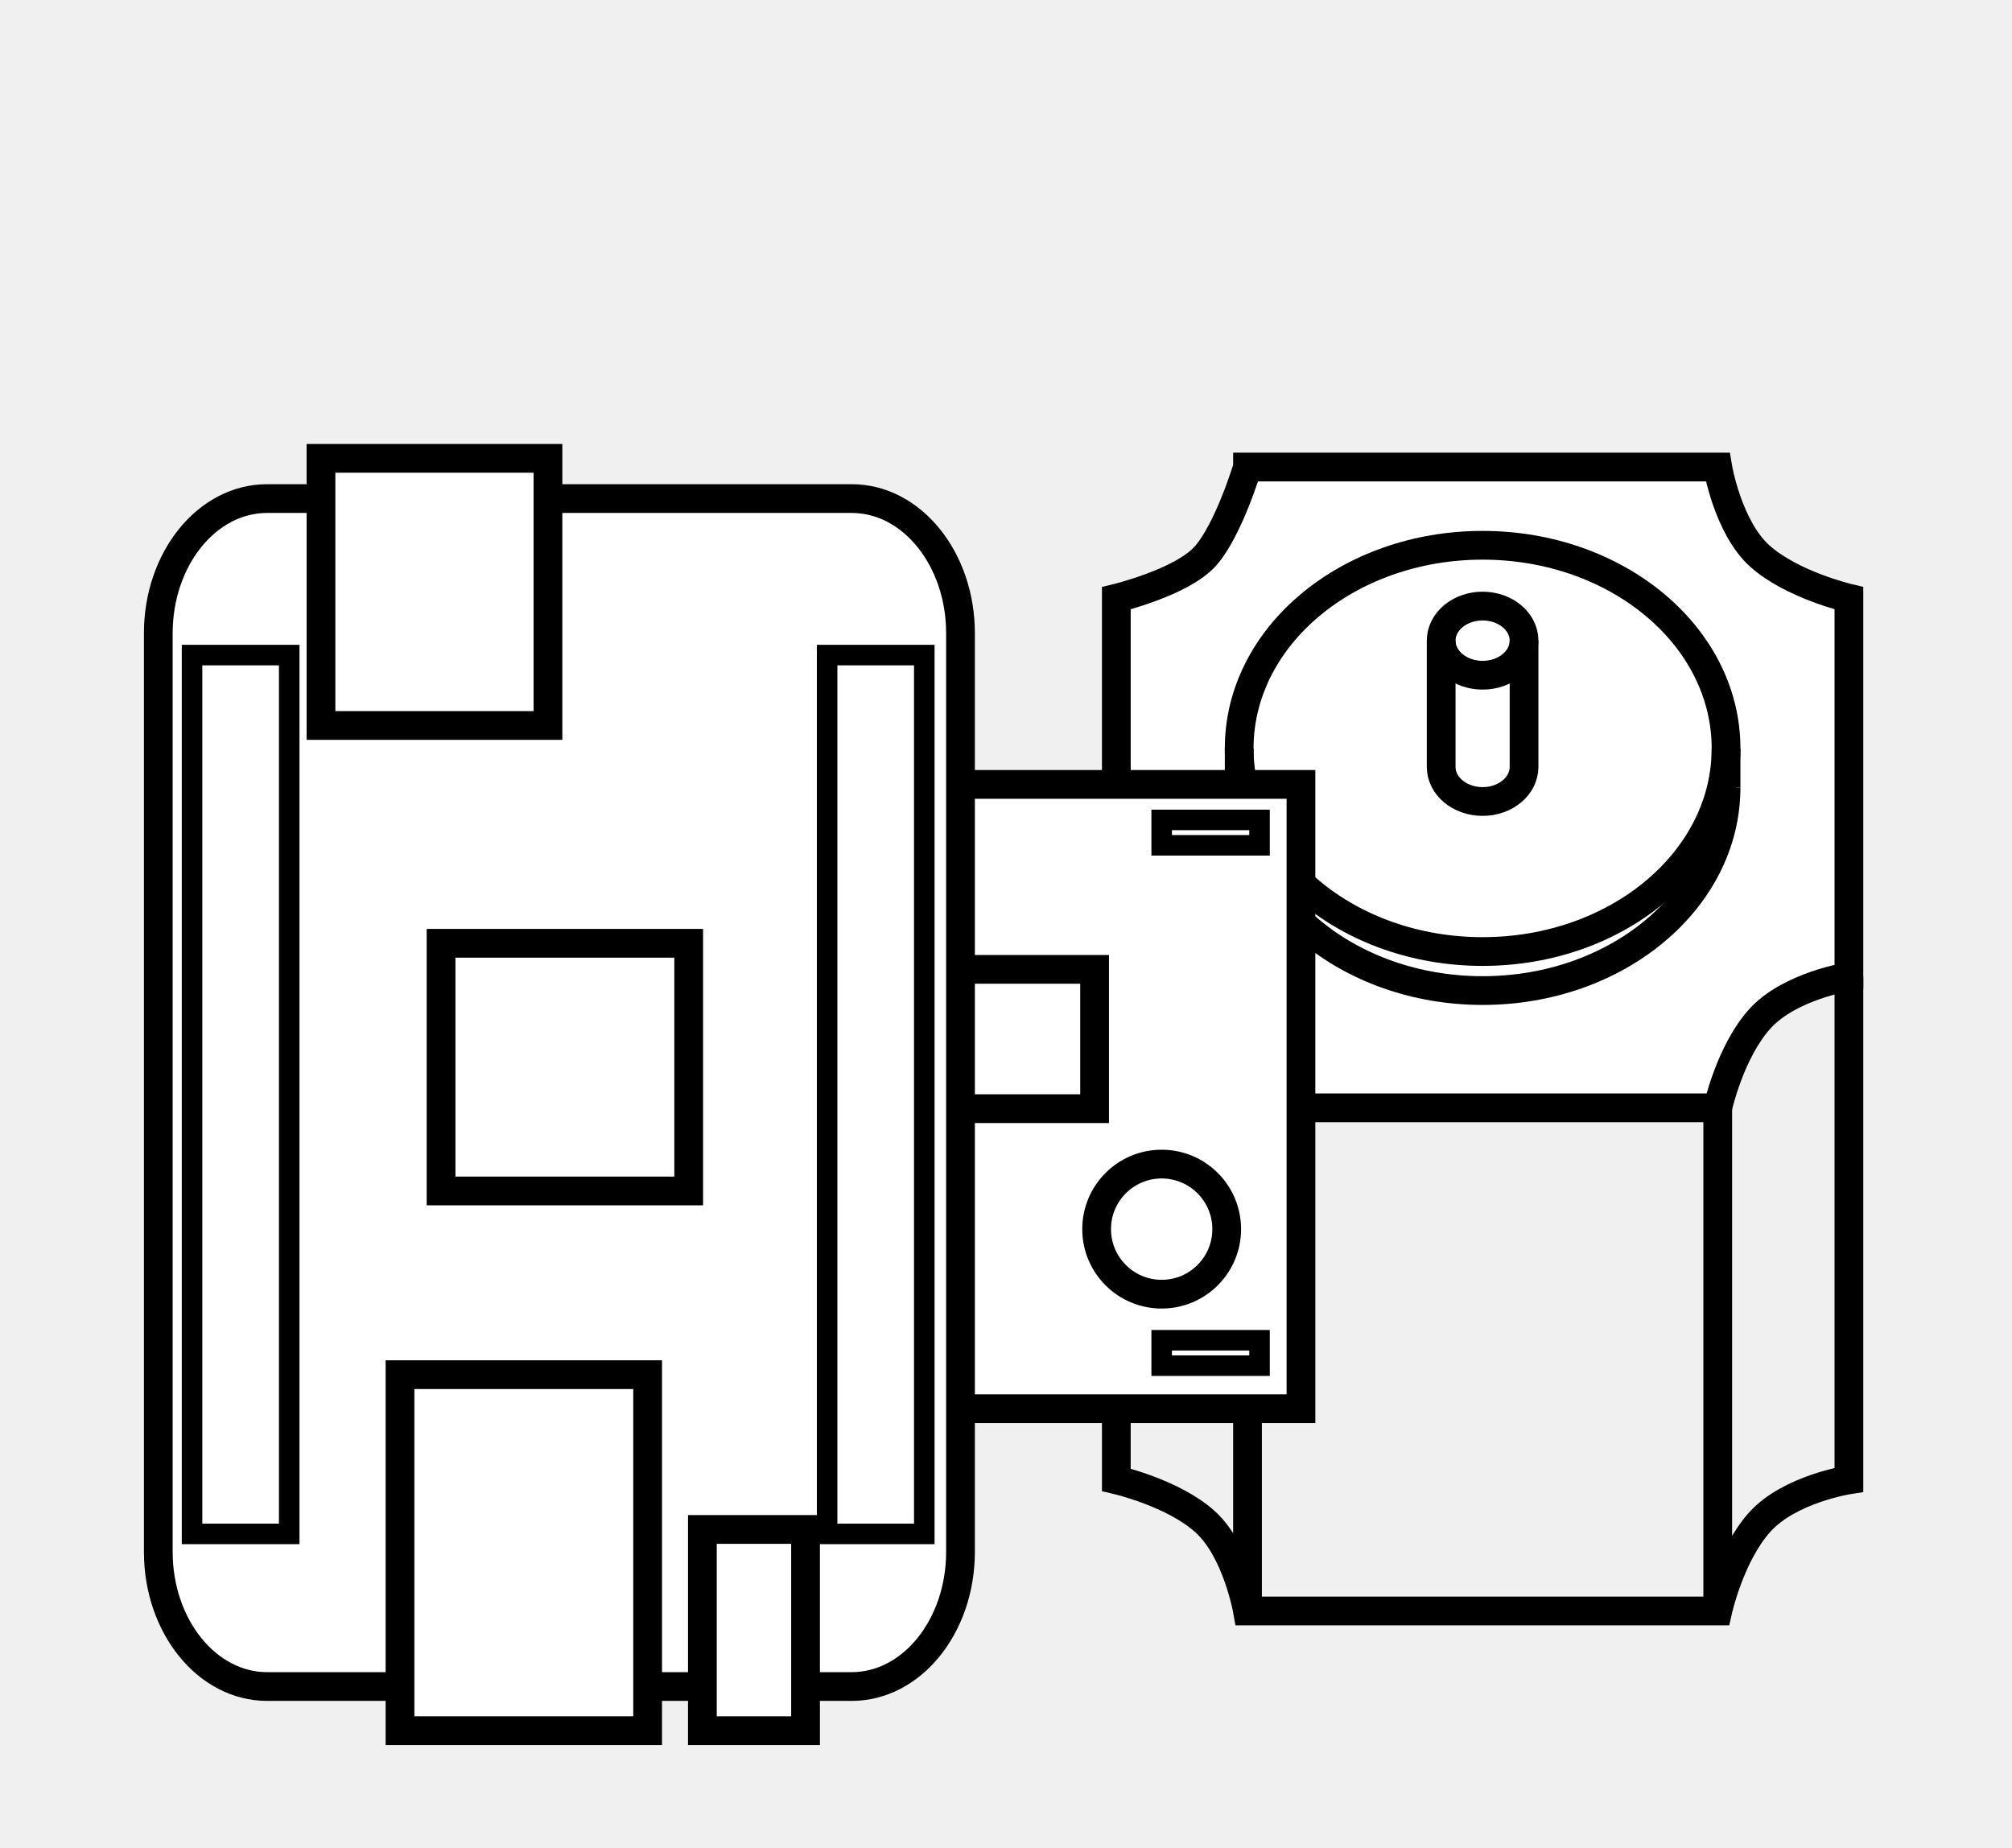
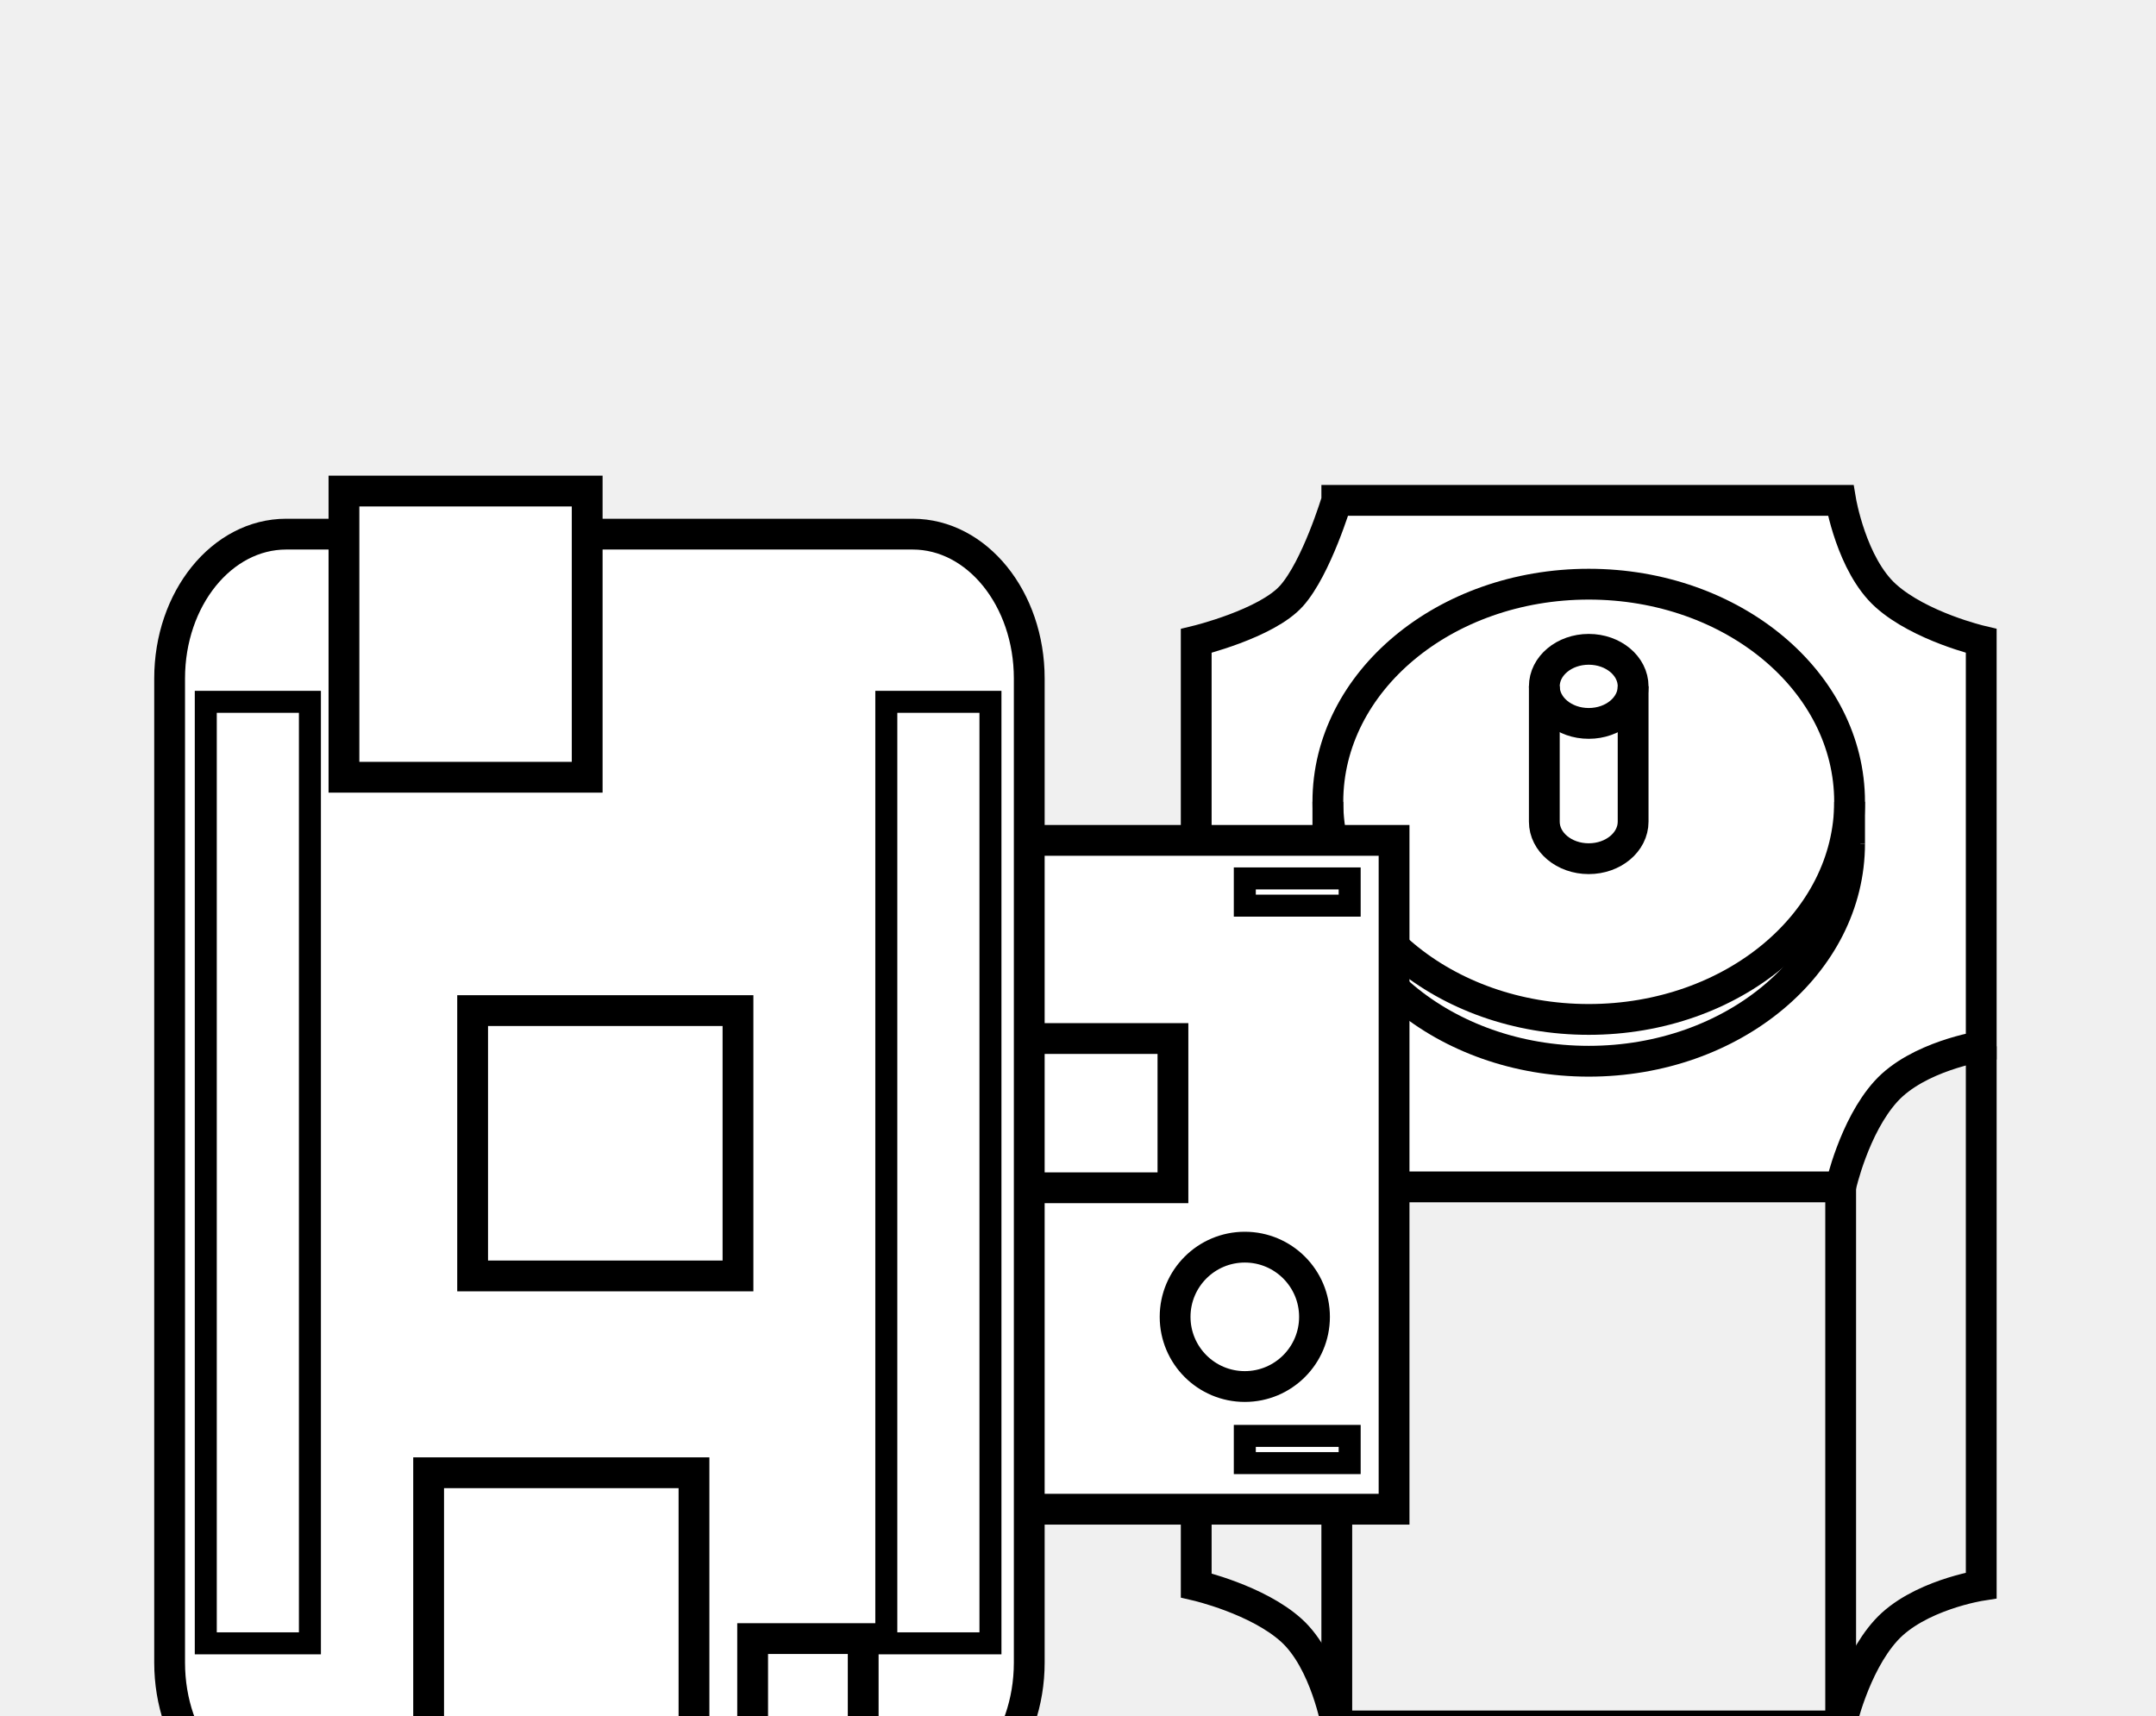
- <svg xmlns="http://www.w3.org/2000/svg" version="1.1" x="0px" y="0px" viewBox="0 0 490 450" xml:space="preserve">
-   <animate id="big" attributeName="viewBox" begin="indefinite" dur="0.96s" from="0 0 490 450" to="0 0 650 390" fill="freeze" />
-   <animate id="reverse" attributeName="viewBox" begin="indefinite" dur="2s" from="0 0 650 390" to="0 0 490 450" fill="freeze" />
+ <svg xmlns="http://www.w3.org/2000/svg" version="1.1" x="0px" y="0px" viewBox="0 0 490 390" xml:space="preserve">
+   <animate id="big" attributeName="viewBox" begin="indefinite" dur="0.96s" from="0 0 490 390" to="0 0 650 390" fill="freeze" />
+   <animate id="reverse" attributeName="viewBox" begin="indefinite" dur="2s" from="0 0 650 390" to="0 0 490 390" fill="freeze" />
  <g id="brains" pointer-events="all" transform="translate(0,-250)">
    <animateMotion from="0,0" to="0,-40" fill="freeze" begin="big.begin" dur="0.96s" />
    <animateMotion from="0,-40" to="0,0" fill="freeze" begin="reverse.begin" dur="1s" />
    <g id="nanowifi_1_" opacity="0">
      <animate attributeName="opacity" from="0" to="1" begin="big.begin" dur="0.5s" fill="freeze" />
      <animateTransform attributeName="transform" type="translate" from="0,0" to="0,63" additive="sum" begin="big.begin + 0.5s" dur="0.5s" fill="freeze" />
      <animate attributeName="opacity" from="1" to="0" begin="reverse.begin" dur="0.5s" fill="freeze" />
      <animateTransform attributeName="transform" type="translate" from="0,63" to="0,0" additive="sum" begin="reverse.begin" dur="0.5s" fill="freeze" />
      <rect x="84.768" y="299.522" display="inline" fill="#FFFFFF" stroke="#898989" stroke-width="7" stroke-miterlimit="10" width="42" height="42.602" />
      <rect x="78.171" y="274.856" display="inline" fill="#FFFFFF" stroke="#000000" stroke-width="7" stroke-miterlimit="10" width="55.281" height="24.666" />
      <rect x="94.831" y="325.918" display="inline" fill="#FFFFFF" stroke="#898989" stroke-width="5" stroke-miterlimit="10" width="3.208" height="3.208" />
      <rect x="113.609" y="325.918" display="inline" fill="#FFFFFF" stroke="#898989" stroke-width="5" stroke-miterlimit="10" width="3.208" height="3.208" />
    </g>
    <g id="stepper_1_" pointer-events="all">
      <animateMotion from="0,0" to="172.8,0" begin="big.begin" dur="1s" fill="freeze" id="expandstepper" />
      <animateMotion from="172.8,0" to="0,0" begin="reverse.begin" dur="0.45s" fill="freeze" id="revertstepper" />
      <path fill="#ffffff" stroke="#000000" stroke-width="7" stroke-miterlimit="10" d="M303.815,363.733c0,0-4.584,15.292-10.264,21.684    c-5.68,6.391-21.684,10.264-21.684,10.264v92.145c0,0,13.96,3.218,21.684,10.263c7.723,7.045,10.264,21.684,10.264,21.684h114.518    c0,0,3.004-13.651,10.264-21.684s21.683-10.263,21.683-10.263V395.68c0,0-13.865-3.253-21.683-10.264    c-7.817-7.012-10.264-21.684-10.264-21.684H303.815z" />
      <path fill="none" stroke="#000000" stroke-width="7" stroke-miterlimit="10" d="M418.333,480.408" />
      <path fill="none" stroke="#000000" stroke-width="7" stroke-miterlimit="10" d="M428.597,502.091" />
      <path fill="none" stroke="#000000" stroke-width="7" stroke-miterlimit="10" d="M271.868,487.825v122.529    c0,0,13.96,3.219,21.684,10.264c7.723,7.046,10.264,21.683,10.264,21.683h114.518c0,0,3.004-13.649,10.264-21.683    c7.26-8.032,21.683-10.264,21.683-10.264V487.825" />
      <line fill="none" stroke="#000000" stroke-width="7" stroke-miterlimit="10" x1="303.815" y1="519.771" x2="303.815" y2="642.3" />
      <line fill="none" stroke="#000000" stroke-width="7" stroke-miterlimit="10" x1="418.333" y1="519.771" x2="418.333" y2="642.3" />
      <path fill="none" stroke="#000000" stroke-width="7" stroke-miterlimit="10" d="M420.359,441.752    c0,27.318-26.542,49.464-59.285,49.464s-59.286-22.146-59.286-49.464" />
      <path fill="none" stroke="#000000" stroke-width="7" stroke-miterlimit="10" d="M361.074,392.288" />
      <ellipse fill="none" stroke="#000000" stroke-width="7" stroke-miterlimit="10" cx="361.074" cy="432.248" rx="59.286" ry="49.464" />
      <line fill="none" stroke="#000000" stroke-width="7" stroke-miterlimit="10" x1="301.788" y1="441.752" x2="301.788" y2="432.248" />
      <line fill="none" stroke="#000000" stroke-width="7" stroke-miterlimit="10" x1="420.359" y1="441.752" x2="420.359" y2="432.248" />
      <ellipse fill="none" stroke="#000000" stroke-width="7" stroke-miterlimit="10" cx="361.074" cy="406.008" rx="10.091" ry="8.42" />
      <path fill="none" stroke="#000000" stroke-width="7" stroke-miterlimit="10" d="M350.982,406.008v30.75    c0,4.65,4.518,8.42,10.092,8.42c5.573,0,10.091-3.77,10.091-8.42v-30.75" />
      <path fill="none" stroke="#000000" stroke-width="7" stroke-miterlimit="10" d="M361.074,433.333" />
    </g>
    <g id="bigeasydriver_1_" pointer-events="all">
      <animateTransform attributeName="transform" type="translate" from="0,0" to="86.4,-0" additive="sum" begin="big.begin" dur="1s" fill="freeze" />
      <animateTransform attributeName="transform" type="translate" from="0,0" to="-86.4,0" additive="sum" begin="wire2.end" dur="0.45s" fill="freeze" />
      <rect x="182.399" y="441.013" fill="#FFFFFF" stroke="#000000" stroke-width="7" stroke-miterlimit="10" width="134.435" height="152.024" />
      <rect x="232.654" y="486.055" fill="#FFFFFF" stroke="#000000" stroke-width="7" stroke-miterlimit="10" width="33.924" height="33.923" />
      <circle fill="#FFFFFF" stroke="#000000" stroke-width="7" stroke-miterlimit="10" cx="282.911" cy="549.313" r="15.84" />
      <line fill="none" stroke="#000000" stroke-width="7" stroke-miterlimit="10" x1="206.784" y1="458.358" x2="206.784" y2="478.244" />
      <line fill="none" stroke="#000000" stroke-width="7" stroke-miterlimit="10" x1="206.784" y1="490.287" x2="206.784" y2="525.838" />
      <line fill="none" stroke="#000000" stroke-width="7" stroke-miterlimit="10" x1="206.784" y1="536.905" x2="206.784" y2="572.458" />
      <rect x="282.911" y="576.372" fill="none" stroke="#000000" stroke-width="5" stroke-miterlimit="10" width="23.832" height="6.188" />
      <rect x="282.911" y="449.661" fill="none" stroke="#000000" stroke-width="5" stroke-miterlimit="10" width="23.832" height="6.188" />
    </g>
    <g id="beaglebone_1_">
      <path fill="#FFFFFF" stroke="#000000" stroke-width="7" stroke-miterlimit="10" d="M233.921,627.898    c0,18.111-11.861,32.795-26.492,32.795H65.042c-14.631,0-26.491-14.684-26.491-32.795V404.203    c0-18.111,11.86-32.795,26.491-32.795h142.387c14.631,0,26.492,14.684,26.492,32.795V627.898z" />
      <rect x="78.171" y="361.615" fill="#FFFFFF" stroke="#000000" stroke-width="7" stroke-miterlimit="10" width="55.281" height="65.049" />
      <rect x="107.416" y="479.707" fill="#FFFFFF" stroke="#000000" stroke-width="7" stroke-miterlimit="10" width="60.307" height="60.307" />
      <rect x="97.416" y="584.752" fill="#FFFFFF" stroke="#000000" stroke-width="7" stroke-miterlimit="10" width="60.307" height="86.691" />
      <rect x="171.055" y="622.445" fill="#FFFFFF" stroke="#000000" stroke-width="7" stroke-miterlimit="10" width="25.127" height="48.999" />
      <rect x="201.435" y="409.523" fill="#FFFFFF" stroke="#000000" stroke-width="5" stroke-miterlimit="10" width="23.667" height="214" />
      <rect x="46.768" y="409.523" fill="#FFFFFF" stroke="#000000" stroke-width="5" stroke-miterlimit="10" width="23.667" height="214" />
    </g>
    <g>
      <path id="usb_1_" opacity="0" fill="#898989" d="M105.172,371.133l-2.899,5.021h2.068v25.66l-5.279-4.997   c-0.34-0.425-0.58-0.981-0.593-1.554c0-2.315,0-3.69-0.001-4.196c0.978-0.343,1.683-1.265,1.683-2.36   c0-1.386-1.125-2.51-2.511-2.51c-1.387,0-2.511,1.124-2.511,2.51c0,1.096,0.705,2.018,1.682,2.36l-0.001,4.147   c0,1.123,0.617,2.301,1.34,3.051c-0.021-0.021-0.044-0.042,0,0c0.018,0.018,5.601,5.302,5.601,5.302   c0.34,0.425,0.577,0.98,0.591,1.552v2.903c-1.917,0.385-3.363,2.078-3.363,4.109c0,2.316,1.878,4.193,4.192,4.193   c2.316,0,4.193-1.877,4.193-4.193c0-2.031-1.446-3.725-3.365-4.109v-2.852c0-0.009,0-0.016,0-0.022v-6.309   c0.015-0.57,0.252-1.125,0.593-1.55c0,0,5.583-5.284,5.6-5.3c0.045-0.043,0.022-0.021,0,0c0.724-0.75,1.339-1.929,1.339-3.053   l0-3.996h1.684v-5.021h-5.021v5.021h1.681c0,0-0.002,1.053-0.002,4.045c-0.013,0.572-0.252,1.129-0.593,1.555l-5.279,4.998v-19.385   h2.071L105.172,371.133z">
        <animate attributeName="opacity" from="0" to="1" begin="big.begin" dur="1s" fill="freeze" />
        <animate attributeName="opacity" from="1" to="0" begin="reverse.begin" dur="0.3s" fill="freeze" />
      </path>
    </g>
    <g id="I_x2F_O_1_" opacity="0">
      <animate attributeName="opacity" from="0" to="1" begin="big.begin" dur="1s" fill="freeze" />
      <animate attributeName="opacity" from="1" to="0" begin="reverse.begin" dur="0.3s" fill="freeze" />
      <g display="inline">
        <g>
          <rect x="51.674" y="608.763" fill="#FFFFFF" width="4.854" height="4.854" />
          <polygon fill="#898989" points="56.528,608.763 51.674,608.763 51.674,613.617 56.528,613.617 56.528,608.763     " />
        </g>
        <g>
          <rect x="51.674" y="598.763" fill="#FFFFFF" width="4.854" height="4.854" />
          <polygon fill="#898989" points="56.528,598.763 51.674,598.763 51.674,603.617 56.528,603.617 56.528,598.763     " />
        </g>
        <g>
          <rect x="51.674" y="588.763" fill="#FFFFFF" width="4.854" height="4.854" />
          <polygon fill="#898989" points="56.528,588.763 51.674,588.763 51.674,593.617 56.528,593.617 56.528,588.763     " />
        </g>
        <g>
          <rect x="51.674" y="578.763" fill="#FFFFFF" width="4.854" height="4.854" />
          <polygon fill="#898989" points="56.528,578.763 51.674,578.763 51.674,583.617 56.528,583.617 56.528,578.763     " />
        </g>
        <g>
          <rect x="51.674" y="568.763" fill="#FFFFFF" width="4.854" height="4.854" />
          <polygon fill="#898989" points="56.528,568.763 51.674,568.763 51.674,573.617 56.528,573.617 56.528,568.763     " />
        </g>
        <g>
          <rect x="51.674" y="558.763" fill="#FFFFFF" width="4.854" height="4.854" />
          <polygon fill="#898989" points="56.528,558.763 51.674,558.763 51.674,563.617 56.528,563.617 56.528,558.763     " />
        </g>
        <g>
          <rect x="51.674" y="548.763" fill="#FFFFFF" width="4.854" height="4.854" />
          <polygon fill="#898989" points="56.528,548.763 51.674,548.763 51.674,553.617 56.528,553.617 56.528,548.763     " />
        </g>
        <g>
          <rect x="51.674" y="538.763" fill="#FFFFFF" width="4.854" height="4.854" />
          <polygon fill="#898989" points="56.528,538.763 51.674,538.763 51.674,543.617 56.528,543.617 56.528,538.763     " />
        </g>
        <g>
          <rect x="51.674" y="528.763" fill="#FFFFFF" width="4.854" height="4.854" />
          <polygon fill="#898989" points="56.528,528.763 51.674,528.763 51.674,533.617 56.528,533.617 56.528,528.763     " />
        </g>
        <g>
          <rect x="51.674" y="518.763" fill="#FFFFFF" width="4.854" height="4.854" />
          <polygon fill="#898989" points="56.528,518.763 51.674,518.763 51.674,523.617 56.528,523.617 56.528,518.763     " />
        </g>
        <g>
          <rect x="51.674" y="508.763" fill="#FFFFFF" width="4.854" height="4.854" />
          <polygon fill="#898989" points="56.528,508.763 51.674,508.763 51.674,513.617 56.528,513.617 56.528,508.763     " />
        </g>
        <g>
          <rect x="51.674" y="498.763" fill="#FFFFFF" width="4.854" height="4.854" />
          <polygon fill="#898989" points="56.528,498.763 51.674,498.763 51.674,503.617 56.528,503.617 56.528,498.763     " />
        </g>
        <g>
          <rect x="51.674" y="488.763" fill="#FFFFFF" width="4.854" height="4.854" />
          <polygon fill="#898989" points="56.528,488.763 51.674,488.763 51.674,493.617 56.528,493.617 56.528,488.763     " />
        </g>
        <g>
          <rect x="51.674" y="478.763" fill="#FFFFFF" width="4.854" height="4.854" />
          <polygon fill="#898989" points="56.528,478.763 51.674,478.763 51.674,483.617 56.528,483.617 56.528,478.763     " />
        </g>
        <g>
          <rect x="51.674" y="468.763" fill="#FFFFFF" width="4.854" height="4.854" />
          <polygon fill="#898989" points="56.528,468.763 51.674,468.763 51.674,473.617 56.528,473.617 56.528,468.763     " />
        </g>
        <g>
          <rect x="51.674" y="458.763" fill="#FFFFFF" width="4.854" height="4.854" />
          <polygon fill="#898989" points="56.528,458.763 51.674,458.763 51.674,463.617 56.528,463.617 56.528,458.763     " />
        </g>
        <g>
          <rect x="51.674" y="448.763" fill="#FFFFFF" width="4.854" height="4.854" />
          <polygon fill="#898989" points="56.528,448.763 51.674,448.763 51.674,453.617 56.528,453.617 56.528,448.763     " />
        </g>
        <g>
          <rect x="51.674" y="438.763" fill="#FFFFFF" width="4.854" height="4.854" />
          <polygon fill="#898989" points="56.528,438.763 51.674,438.763 51.674,443.617 56.528,443.617 56.528,438.763     " />
        </g>
        <g>
          <rect x="51.674" y="428.763" fill="#FFFFFF" width="4.854" height="4.854" />
          <polygon fill="#898989" points="56.528,428.763 51.674,428.763 51.674,433.617 56.528,433.617 56.528,428.763     " />
        </g>
        <g>
          <rect x="51.674" y="418.763" fill="#FFFFFF" width="4.854" height="4.854" />
          <polygon fill="#898989" points="56.528,418.763 51.674,418.763 51.674,423.617 56.528,423.617 56.528,418.763     " />
        </g>
      </g>
      <g display="inline">
        <g>
          <rect x="61.008" y="608.763" fill="#FFFFFF" width="4.854" height="4.854" />
          <polygon fill="#898989" points="65.862,608.763 61.008,608.763 61.008,613.617 65.862,613.617 65.862,608.763     " />
        </g>
        <g>
          <rect x="61.008" y="598.763" fill="#FFFFFF" width="4.854" height="4.854" />
          <polygon fill="#898989" points="65.862,598.763 61.008,598.763 61.008,603.617 65.862,603.617 65.862,598.763     " />
        </g>
        <g>
          <rect x="61.008" y="588.763" fill="#FFFFFF" width="4.854" height="4.854" />
          <polygon fill="#898989" points="65.862,588.763 61.008,588.763 61.008,593.617 65.862,593.617 65.862,588.763     " />
        </g>
        <g>
          <rect x="61.008" y="578.763" fill="#FFFFFF" width="4.854" height="4.854" />
          <polygon fill="#898989" points="65.862,578.763 61.008,578.763 61.008,583.617 65.862,583.617 65.862,578.763     " />
        </g>
        <g>
          <rect x="61.008" y="568.763" fill="#FFFFFF" width="4.854" height="4.854" />
          <polygon fill="#898989" points="65.862,568.763 61.008,568.763 61.008,573.617 65.862,573.617 65.862,568.763     " />
        </g>
        <g>
          <rect x="61.008" y="558.763" fill="#FFFFFF" width="4.854" height="4.854" />
          <polygon fill="#898989" points="65.862,558.763 61.008,558.763 61.008,563.617 65.862,563.617 65.862,558.763     " />
        </g>
        <g>
          <rect x="61.008" y="548.763" fill="#FFFFFF" width="4.854" height="4.854" />
          <polygon fill="#898989" points="65.862,548.763 61.008,548.763 61.008,553.617 65.862,553.617 65.862,548.763     " />
        </g>
        <g>
          <rect x="61.008" y="538.763" fill="#FFFFFF" width="4.854" height="4.854" />
          <polygon fill="#898989" points="65.862,538.763 61.008,538.763 61.008,543.617 65.862,543.617 65.862,538.763     " />
        </g>
        <g>
          <rect x="61.008" y="528.763" fill="#FFFFFF" width="4.854" height="4.854" />
          <polygon fill="#898989" points="65.862,528.763 61.008,528.763 61.008,533.617 65.862,533.617 65.862,528.763     " />
        </g>
        <g>
          <rect x="61.008" y="518.763" fill="#FFFFFF" width="4.854" height="4.854" />
          <polygon fill="#898989" points="65.862,518.763 61.008,518.763 61.008,523.617 65.862,523.617 65.862,518.763     " />
        </g>
        <g>
          <rect x="61.008" y="508.763" fill="#FFFFFF" width="4.854" height="4.854" />
          <polygon fill="#898989" points="65.862,508.763 61.008,508.763 61.008,513.617 65.862,513.617 65.862,508.763     " />
        </g>
        <g>
          <rect x="61.008" y="498.763" fill="#FFFFFF" width="4.854" height="4.854" />
          <polygon fill="#898989" points="65.862,498.763 61.008,498.763 61.008,503.617 65.862,503.617 65.862,498.763     " />
        </g>
        <g>
          <rect x="61.008" y="488.763" fill="#FFFFFF" width="4.854" height="4.854" />
          <polygon fill="#898989" points="65.862,488.763 61.008,488.763 61.008,493.617 65.862,493.617 65.862,488.763     " />
        </g>
        <g>
          <rect x="61.008" y="478.763" fill="#FFFFFF" width="4.854" height="4.854" />
          <polygon fill="#898989" points="65.862,478.763 61.008,478.763 61.008,483.617 65.862,483.617 65.862,478.763     " />
        </g>
        <g>
          <rect x="61.008" y="468.763" fill="#FFFFFF" width="4.854" height="4.854" />
          <polygon fill="#898989" points="65.862,468.763 61.008,468.763 61.008,473.617 65.862,473.617 65.862,468.763     " />
        </g>
        <g>
          <rect x="61.008" y="458.763" fill="#FFFFFF" width="4.854" height="4.854" />
          <polygon fill="#898989" points="65.862,458.763 61.008,458.763 61.008,463.617 65.862,463.617 65.862,458.763     " />
        </g>
        <g>
          <rect x="61.008" y="448.763" fill="#FFFFFF" width="4.854" height="4.854" />
          <polygon fill="#898989" points="65.862,448.763 61.008,448.763 61.008,453.617 65.862,453.617 65.862,448.763     " />
        </g>
        <g>
          <rect x="61.008" y="438.763" fill="#FFFFFF" width="4.854" height="4.854" />
          <polygon fill="#898989" points="65.862,438.763 61.008,438.763 61.008,443.617 65.862,443.617 65.862,438.763     " />
        </g>
        <g>
          <rect x="61.008" y="428.763" fill="#FFFFFF" width="4.854" height="4.854" />
          <polygon fill="#898989" points="65.862,428.763 61.008,428.763 61.008,433.617 65.862,433.617 65.862,428.763     " />
        </g>
        <g>
          <rect x="61.008" y="418.763" fill="#FFFFFF" width="4.854" height="4.854" />
          <polygon fill="#898989" points="65.862,418.763 61.008,418.763 61.008,423.617 65.862,423.617 65.862,418.763     " />
        </g>
      </g>
      <g display="inline">
        <g>
          <rect x="206.174" y="608.763" fill="#FFFFFF" width="4.854" height="4.854" />
          <polygon fill="#898989" points="211.028,608.763 206.174,608.763 206.174,613.617 211.028,613.617 211.028,608.763     " />
        </g>
        <g>
          <rect x="206.174" y="598.763" fill="#FFFFFF" width="4.854" height="4.854" />
          <polygon fill="#898989" points="211.028,598.763 206.174,598.763 206.174,603.617 211.028,603.617 211.028,598.763     " />
        </g>
        <g>
          <rect x="206.174" y="588.763" fill="#FFFFFF" width="4.854" height="4.854" />
          <polygon fill="#898989" points="211.028,588.763 206.174,588.763 206.174,593.617 211.028,593.617 211.028,588.763     " />
        </g>
        <g>
          <rect x="206.174" y="578.763" fill="#FFFFFF" width="4.854" height="4.854" />
          <polygon fill="#898989" points="211.028,578.763 206.174,578.763 206.174,583.617 211.028,583.617 211.028,578.763     " />
        </g>
        <g>
          <rect x="206.174" y="568.763" fill="#FFFFFF" width="4.854" height="4.854" />
          <polygon fill="#898989" points="211.028,568.763 206.174,568.763 206.174,573.617 211.028,573.617 211.028,568.763     " />
        </g>
        <g>
          <rect x="206.174" y="558.763" fill="#FFFFFF" width="4.854" height="4.854" />
          <polygon fill="#898989" points="211.028,558.763 206.174,558.763 206.174,563.617 211.028,563.617 211.028,558.763     " />
        </g>
        <g>
          <rect x="206.174" y="548.763" fill="#FFFFFF" width="4.854" height="4.854" />
          <polygon fill="#898989" points="211.028,548.763 206.174,548.763 206.174,553.617 211.028,553.617 211.028,548.763     " />
        </g>
        <g>
          <rect x="206.174" y="538.763" fill="#FFFFFF" width="4.854" height="4.854" />
          <polygon fill="#898989" points="211.028,538.763 206.174,538.763 206.174,543.617 211.028,543.617 211.028,538.763     " />
        </g>
        <g>
          <rect x="206.174" y="528.763" fill="#FFFFFF" width="4.854" height="4.854" />
          <polygon fill="#898989" points="211.028,528.763 206.174,528.763 206.174,533.617 211.028,533.617 211.028,528.763     " />
        </g>
        <g>
          <rect x="206.174" y="518.763" fill="#FFFFFF" width="4.854" height="4.854" />
          <polygon fill="#898989" points="211.028,518.763 206.174,518.763 206.174,523.617 211.028,523.617 211.028,518.763     " />
        </g>
        <g>
          <rect x="206.174" y="508.763" fill="#FFFFFF" width="4.854" height="4.854" />
          <polygon fill="#898989" points="211.028,508.763 206.174,508.763 206.174,513.617 211.028,513.617 211.028,508.763     " />
        </g>
        <g>
          <rect x="206.174" y="498.763" fill="#FFFFFF" width="4.854" height="4.854" />
          <polygon fill="#898989" points="211.028,498.763 206.174,498.763 206.174,503.617 211.028,503.617 211.028,498.763     " />
        </g>
        <g>
          <rect x="206.174" y="488.763" fill="#FFFFFF" width="4.854" height="4.854" />
          <polygon fill="#898989" points="211.028,488.763 206.174,488.763 206.174,493.617 211.028,493.617 211.028,488.763     " />
        </g>
        <g>
          <rect x="206.174" y="478.763" fill="#FFFFFF" width="4.854" height="4.854" />
          <polygon fill="#898989" points="211.028,478.763 206.174,478.763 206.174,483.617 211.028,483.617 211.028,478.763     " />
        </g>
        <g>
          <rect x="206.174" y="468.763" fill="#FFFFFF" width="4.854" height="4.854" />
          <polygon fill="#898989" points="211.028,468.763 206.174,468.763 206.174,473.617 211.028,473.617 211.028,468.763     " />
        </g>
        <g>
          <rect x="206.174" y="458.763" fill="#FFFFFF" width="4.854" height="4.854" />
          <polygon fill="#898989" points="211.028,458.763 206.174,458.763 206.174,463.617 211.028,463.617 211.028,458.763     " />
        </g>
        <g>
          <rect x="206.174" y="448.763" fill="#FFFFFF" width="4.854" height="4.854" />
          <polygon fill="#898989" points="211.028,448.763 206.174,448.763 206.174,453.617 211.028,453.617 211.028,448.763     " />
        </g>
        <g>
          <rect x="206.174" y="438.763" fill="#FFFFFF" width="4.854" height="4.854" />
          <polygon fill="#898989" points="211.028,438.763 206.174,438.763 206.174,443.617 211.028,443.617 211.028,438.763     " />
        </g>
        <g>
          <rect x="206.174" y="428.763" fill="#FFFFFF" width="4.854" height="4.854" />
          <polygon fill="#898989" points="211.028,428.763 206.174,428.763 206.174,433.617 211.028,433.617 211.028,428.763     " />
        </g>
        <g>
          <rect x="206.174" y="418.763" fill="#FFFFFF" width="4.854" height="4.854" />
          <polygon fill="#898989" points="211.028,418.763 206.174,418.763 206.174,423.617 211.028,423.617 211.028,418.763     " />
        </g>
      </g>
      <g display="inline">
        <g>
          <rect x="215.508" y="608.763" fill="#FFFFFF" width="4.854" height="4.854" />
          <polygon fill="#898989" points="220.362,608.763 215.508,608.763 215.508,613.617 220.362,613.617 220.362,608.763     " />
        </g>
        <g>
          <rect x="215.508" y="598.763" fill="#FFFFFF" width="4.854" height="4.854" />
          <polygon fill="#898989" points="220.362,598.763 215.508,598.763 215.508,603.617 220.362,603.617 220.362,598.763     " />
        </g>
        <g>
          <rect x="215.508" y="588.763" fill="#FFFFFF" width="4.854" height="4.854" />
          <polygon fill="#898989" points="220.362,588.763 215.508,588.763 215.508,593.617 220.362,593.617 220.362,588.763     " />
        </g>
        <g>
          <rect x="215.508" y="578.763" fill="#FFFFFF" width="4.854" height="4.854" />
          <polygon fill="#898989" points="220.362,578.763 215.508,578.763 215.508,583.617 220.362,583.617 220.362,578.763     " />
        </g>
        <g>
          <rect x="215.508" y="568.763" fill="#FFFFFF" width="4.854" height="4.854" />
          <polygon fill="#898989" points="220.362,568.763 215.508,568.763 215.508,573.617 220.362,573.617 220.362,568.763     " />
        </g>
        <g>
          <rect x="215.508" y="558.763" fill="#FFFFFF" width="4.854" height="4.854" />
          <polygon fill="#898989" points="220.362,558.763 215.508,558.763 215.508,563.617 220.362,563.617 220.362,558.763     " />
        </g>
        <g>
          <rect x="215.508" y="548.763" fill="#FFFFFF" width="4.854" height="4.854" />
          <polygon fill="#898989" points="220.362,548.763 215.508,548.763 215.508,553.617 220.362,553.617 220.362,548.763     " />
        </g>
        <g>
          <rect x="215.508" y="538.763" fill="#FFFFFF" width="4.854" height="4.854" />
          <polygon fill="#898989" points="220.362,538.763 215.508,538.763 215.508,543.617 220.362,543.617 220.362,538.763     " />
        </g>
        <g>
          <rect x="215.508" y="528.763" fill="#FFFFFF" width="4.854" height="4.854" />
          <polygon fill="#898989" points="220.362,528.763 215.508,528.763 215.508,533.617 220.362,533.617 220.362,528.763     " />
        </g>
        <g>
          <rect x="215.508" y="518.763" fill="#FFFFFF" width="4.854" height="4.854" />
          <polygon fill="#898989" points="220.362,518.763 215.508,518.763 215.508,523.617 220.362,523.617 220.362,518.763     " />
        </g>
        <g>
          <rect x="215.508" y="508.763" fill="#FFFFFF" width="4.854" height="4.854" />
          <polygon fill="#898989" points="220.362,508.763 215.508,508.763 215.508,513.617 220.362,513.617 220.362,508.763     " />
        </g>
        <g>
          <rect x="215.508" y="498.763" fill="#FFFFFF" width="4.854" height="4.854" />
          <polygon fill="#898989" points="220.362,498.763 215.508,498.763 215.508,503.617 220.362,503.617 220.362,498.763     " />
        </g>
        <g>
          <rect x="215.508" y="488.763" fill="#FFFFFF" width="4.854" height="4.854" />
          <polygon fill="#898989" points="220.362,488.763 215.508,488.763 215.508,493.617 220.362,493.617 220.362,488.763     " />
        </g>
        <g>
          <rect x="215.508" y="478.763" fill="#FFFFFF" width="4.854" height="4.854" />
          <polygon fill="#898989" points="220.362,478.763 215.508,478.763 215.508,483.617 220.362,483.617 220.362,478.763     " />
        </g>
        <g>
          <rect x="215.508" y="468.763" fill="#FFFFFF" width="4.854" height="4.854" />
          <polygon fill="#898989" points="220.362,468.763 215.508,468.763 215.508,473.617 220.362,473.617 220.362,468.763     " />
        </g>
        <g>
          <rect x="215.508" y="458.763" fill="#FFFFFF" width="4.854" height="4.854" />
          <polygon fill="#898989" points="220.362,458.763 215.508,458.763 215.508,463.617 220.362,463.617 220.362,458.763     " />
        </g>
        <g>
          <rect x="215.508" y="448.763" fill="#FFFFFF" width="4.854" height="4.854" />
          <polygon fill="#898989" points="220.362,448.763 215.508,448.763 215.508,453.617 220.362,453.617 220.362,448.763     " />
        </g>
        <g>
          <rect x="215.508" y="438.763" fill="#FFFFFF" width="4.854" height="4.854" />
          <polygon fill="#898989" points="220.362,438.763 215.508,438.763 215.508,443.617 220.362,443.617 220.362,438.763     " />
        </g>
        <g>
          <rect x="215.508" y="428.763" fill="#FFFFFF" width="4.854" height="4.854" />
          <polygon fill="#898989" points="220.362,428.763 215.508,428.763 215.508,433.617 220.362,433.617 220.362,428.763     " />
        </g>
        <g>
          <rect x="215.508" y="418.763" fill="#FFFFFF" width="4.854" height="4.854" />
          <polygon fill="#898989" points="220.362,418.763 215.508,418.763 215.508,423.617 220.362,423.617 220.362,418.763     " />
        </g>
      </g>
    </g>
    <g id="power_1_" opacity="0">
      <animate attributeName="opacity" from="0" to="1" begin="big.begin" dur="1s" fill="freeze" />
      <animate attributeName="opacity" from="1" to="0" begin="reverse.begin" dur="0.3s" fill="freeze" />
      <polyline display="inline" fill="#FFFFFF" points="184.8,636.792 180.049,646.557 187.44,646.557 183.217,656.588   " />
      <polygon display="inline" fill="#898989" points="185.041,655.819 180.6,655.819 184.458,648.538 176.885,648.538     183.021,637.659 187.372,637.659 183.213,644.578 190.422,644.578   " />
    </g>
    <polyline id="wire1_1_" opacity="1" fill="none" stroke="#000000" stroke-width="7" stroke-miterlimit="10" points="217.936,421.19 293.102,421.19 293.102,458.358" stroke-dasharray="200,200" stroke-dashoffset="200">
      <animate attributeName="stroke-dashoffset" from="200" to="0" begin="big.begin + 1s" dur="0.7s" fill="freeze" id="wire1" />
      <animate attributeName="stroke-dashoffset" from="0" to="200" begin="reverse.begin" dur="0.3s" fill="freeze" id="wire2" />
    </polyline>
    <polyline id="wire2_1_" opacity="1" fill="none" stroke="#000000" stroke-width="7" stroke-miterlimit="10" points="293.102,572.458 293.102,671.444 527.074,671.444 527.074,642.3" stroke-dasharray="500,500" stroke-dashoffset="500">
      <animate attributeName="stroke-dashoffset" from="500" to="0" begin="wire1.end" dur="1.3s" fill="freeze" />
      <animate attributeName="stroke-dashoffset" from="0" to="500" begin="reverse.begin" dur="0.3s" fill="freeze" />
    </polyline>
  </g>
</svg>
